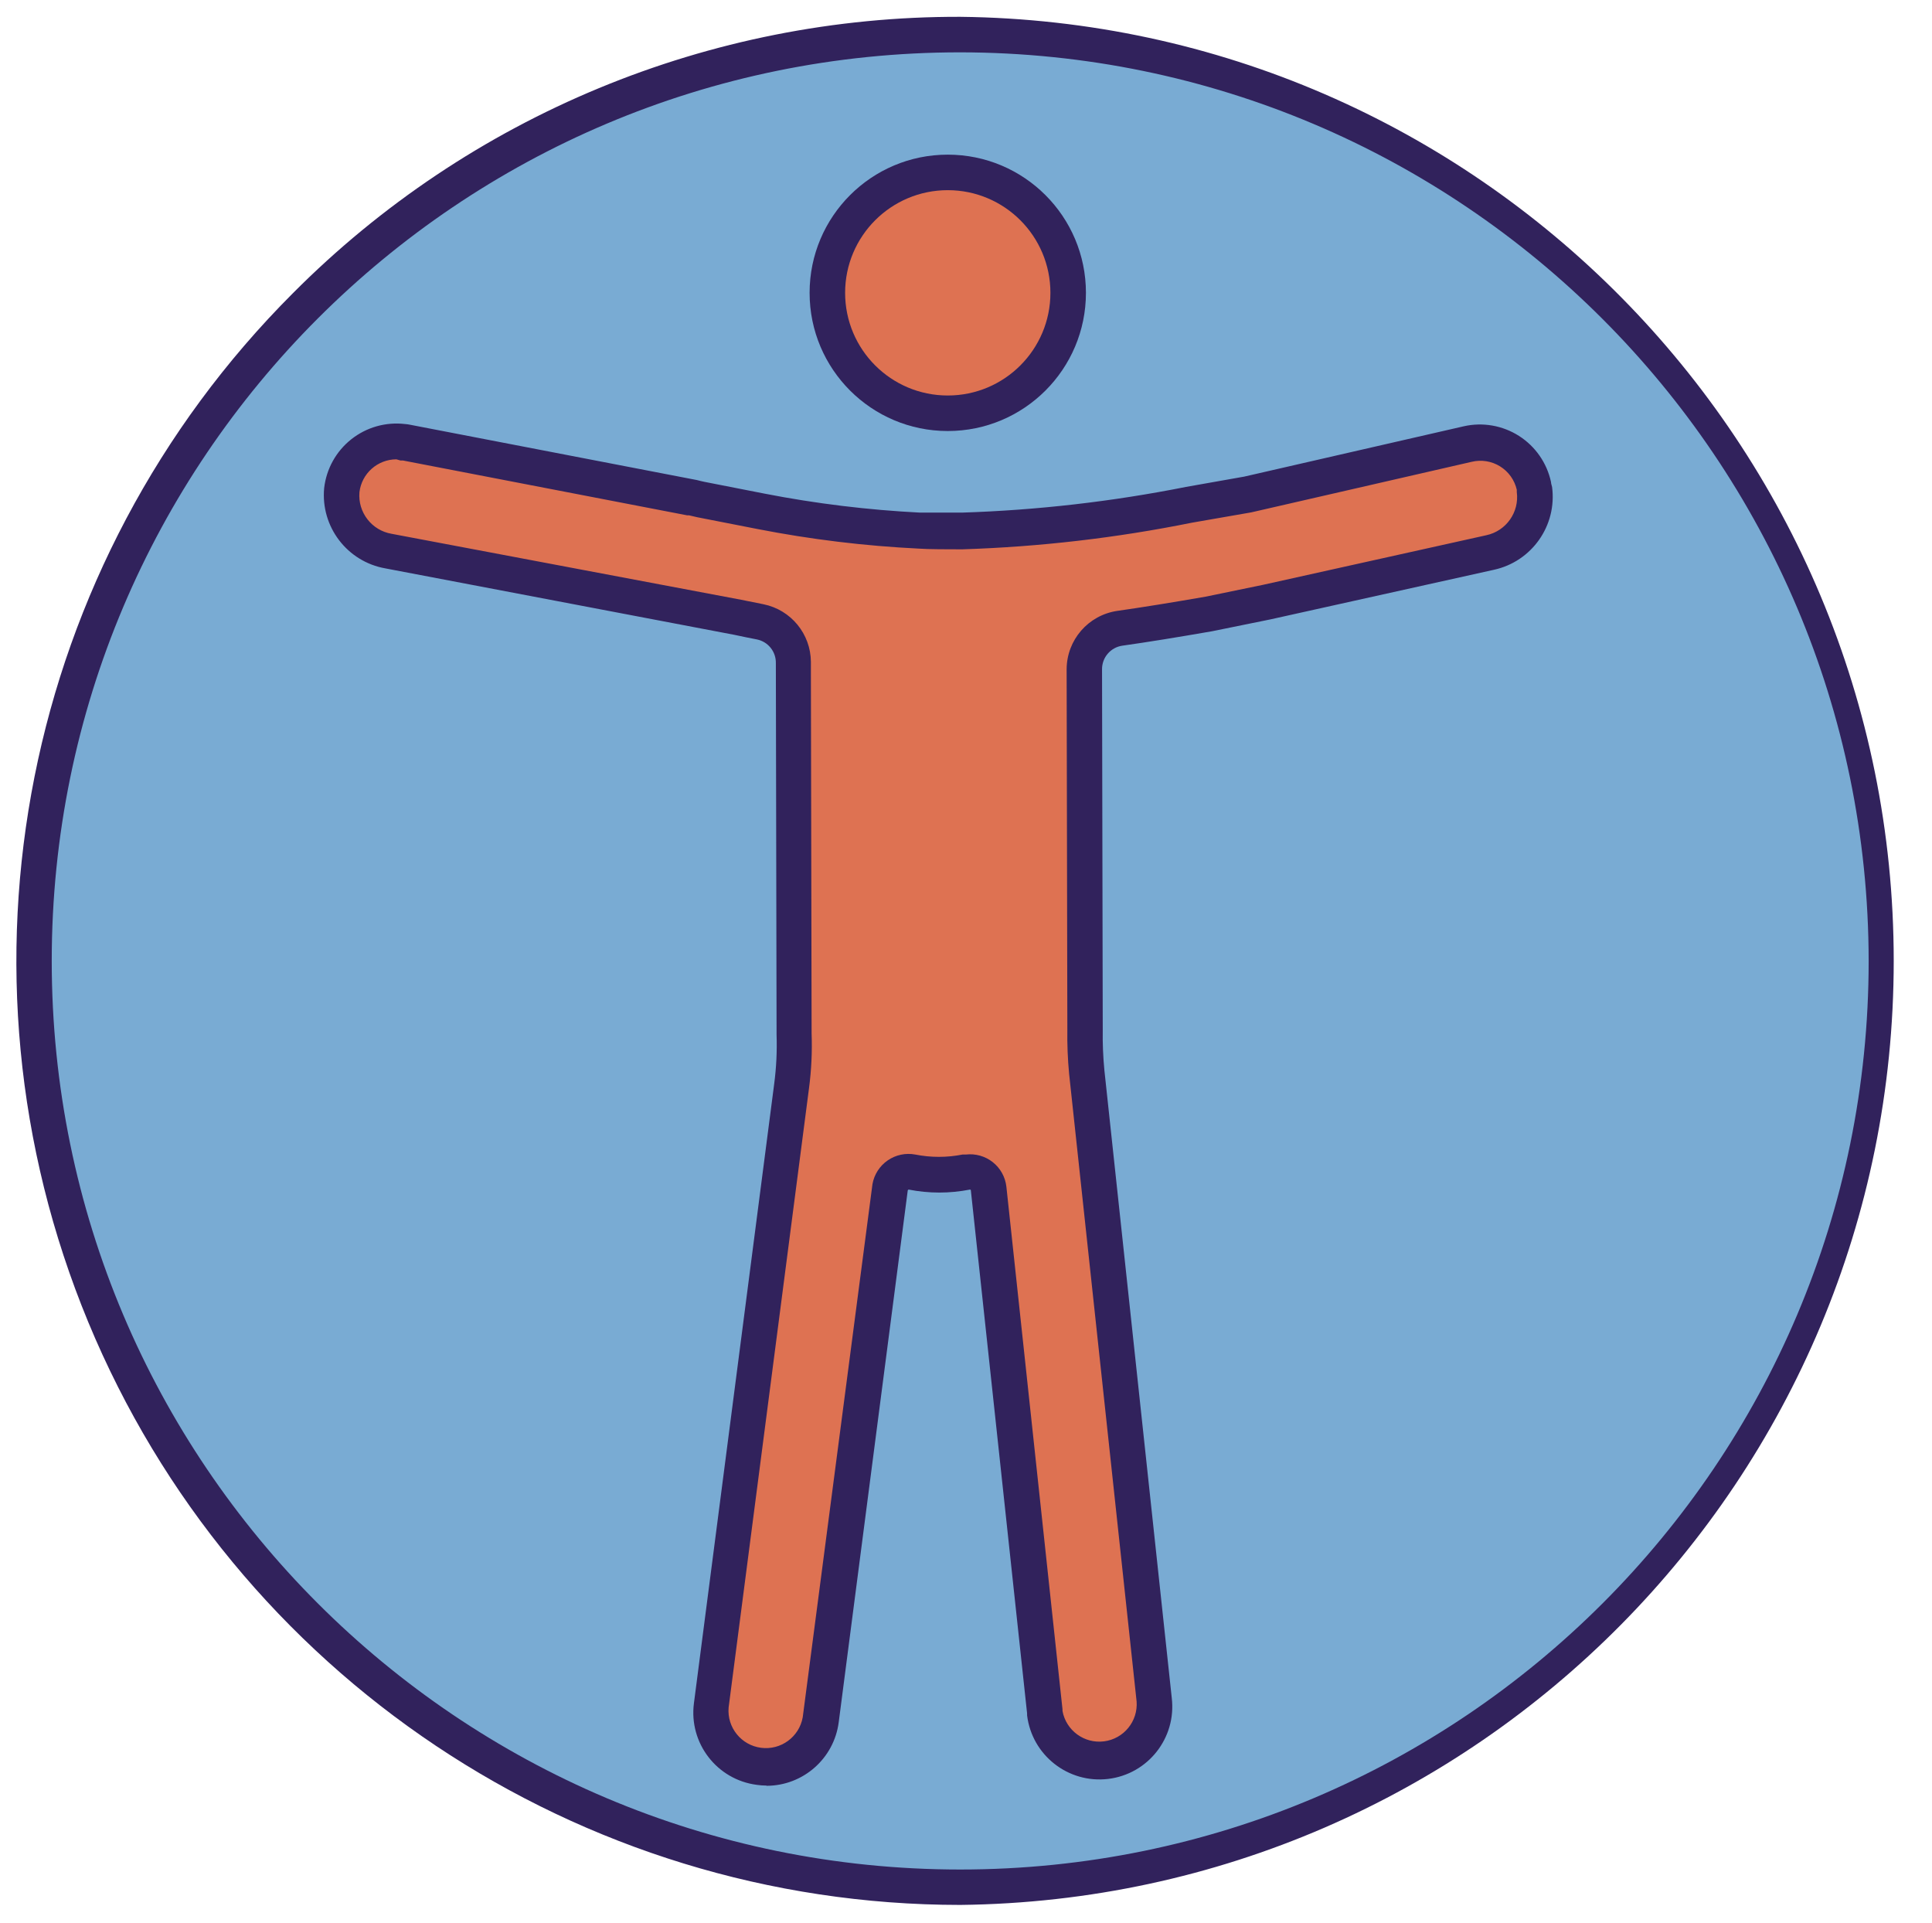
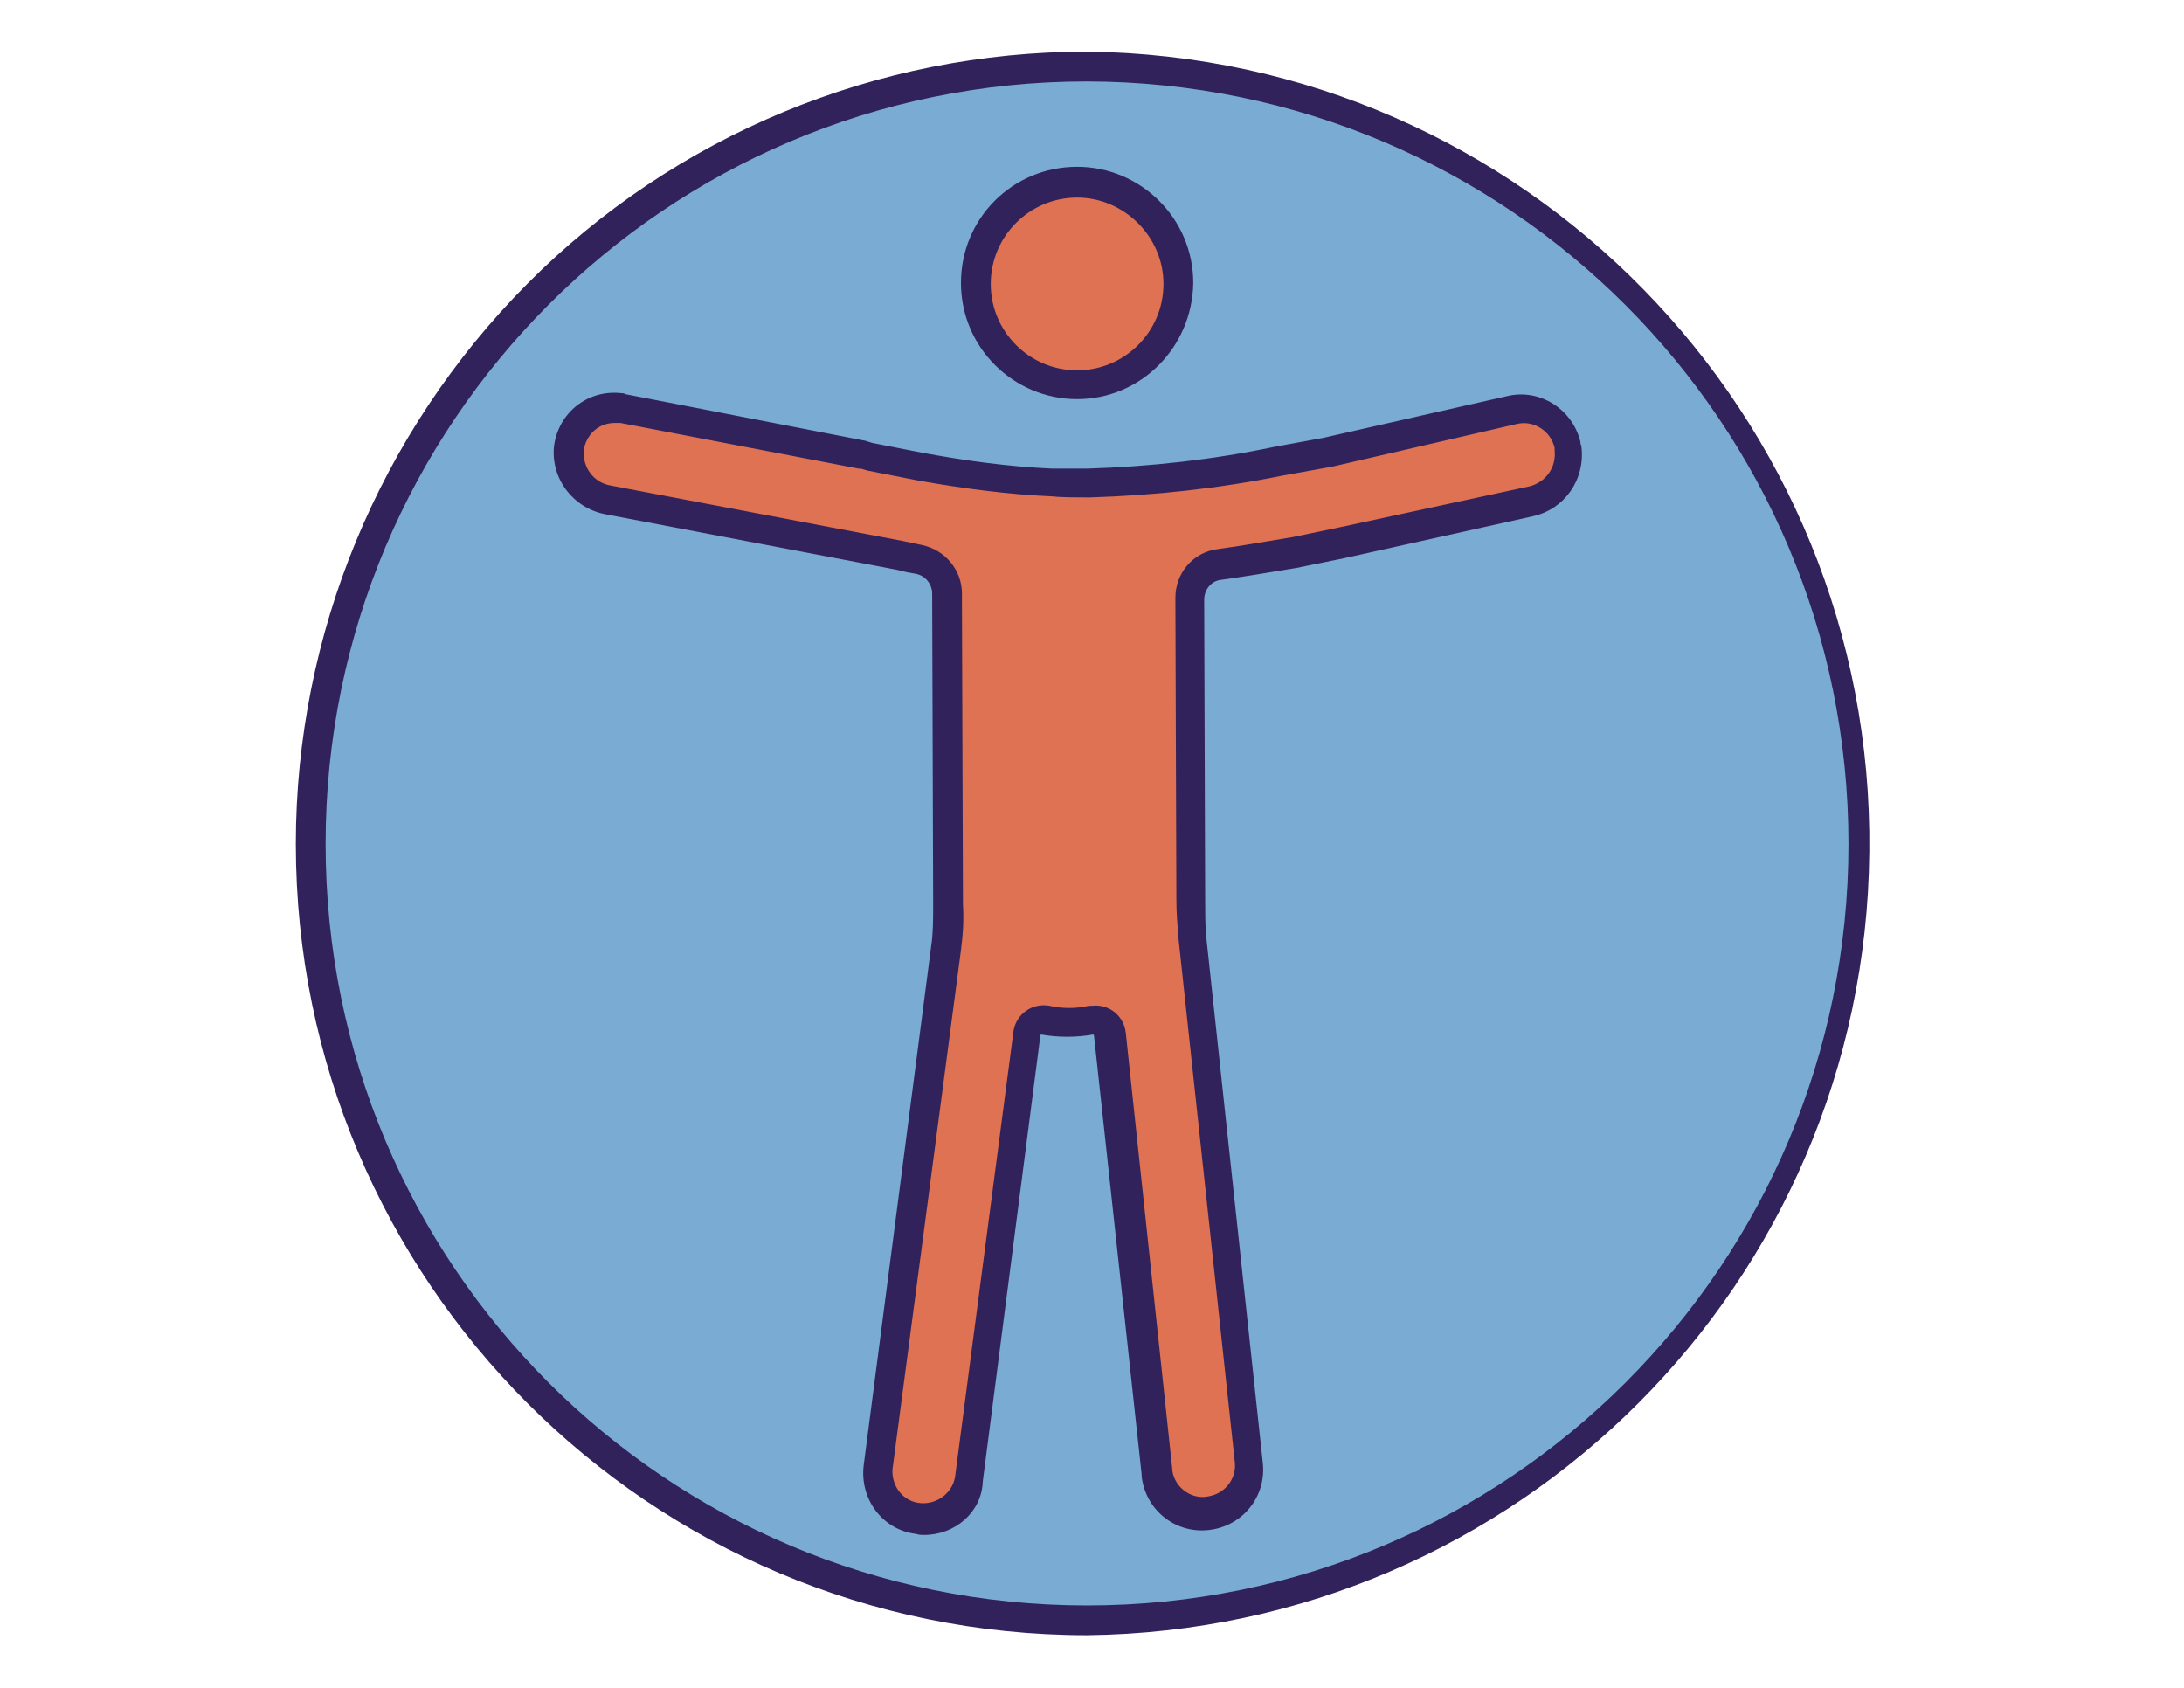
- <svg xmlns="http://www.w3.org/2000/svg" id="Layer_1" data-name="Layer 1" viewBox="0 0 163.18 162.35">
-   <defs>
-     <style>.cls-1{fill:#79abd3;}.cls-2{fill:#31225c;}.cls-3{fill:#de7252;}</style>
-   </defs>
-   <g id="Group_27" data-name="Group 27">
-     <g id="Path_276" data-name="Path 276">
-       <path class="cls-1" d="M81.11,2.92a78.23,78.23,0,1,0,78.22,78.23h0A78.31,78.31,0,0,0,81.11,2.92Z" />
-       <path class="cls-2" d="M81.11,160.87h0A79.73,79.73,0,0,1,24.73,24.77,79.2,79.2,0,0,1,81.11,1.42h0a79.73,79.73,0,0,1,0,159.45Zm0-156.45a76.73,76.73,0,1,0,76.72,76.73A76.81,76.81,0,0,0,81.11,4.42Z" />
+ <svg xmlns="http://www.w3.org/2000/svg" version="1.1" id="Layer_1" x="0px" y="0px" viewBox="0 0 220 170" style="enable-background:new 0 0 220 170;" xml:space="preserve">
+   <style type="text/css">
+ 	.st0{fill:#79ABD3;}
+ 	.st1{fill:#31225C;}
+ 	.st2{fill:#DE7252;}
+ </style>
+   <g id="Group_27">
+     <g id="Path_276">
+       <path class="st0" d="M109.5,6.7c-43.2,0-78.2,35-78.2,78.2s35,78.2,78.2,78.2s78.2-35,78.2-78.2l0,0l0,0    C187.7,41.8,152.7,6.8,109.5,6.7z" />
+       <path class="st1" d="M109.5,164.7L109.5,164.7c-44,0-79.7-35.7-79.7-79.7c0-21.1,8.4-41.4,23.3-56.4S88.3,5.2,109.5,5.2l0,0    c44,0.5,79.3,36.6,78.8,80.6C187.9,129.2,152.9,164.2,109.5,164.7z M109.5,8.2C67.1,8.2,32.8,42.6,32.8,85s34.3,76.7,76.7,76.7    s76.7-34.3,76.7-76.7l0,0C186.2,42.6,151.9,8.3,109.5,8.2z" />
    </g>
-     <g id="Path_277" data-name="Path 277">
-       <path class="cls-3" d="M80.05,14.56A10.17,10.17,0,1,1,69.87,24.73,10.17,10.17,0,0,1,80.05,14.56Z" />
-       <path class="cls-2" d="M80.05,36.4h0a11.67,11.67,0,1,1,0-23.34h0a11.67,11.67,0,0,1,0,23.34Zm0-20.34a8.67,8.67,0,1,0,0,17.34h0a8.67,8.67,0,0,0,0-17.34Z" />
+     <g id="Path_277">
+       <path class="st2" d="M108.5,18.4c5.6,0,10.2,4.6,10.2,10.2s-4.6,10.2-10.2,10.2s-10.2-4.6-10.2-10.2    C98.3,22.9,102.8,18.4,108.5,18.4L108.5,18.4z" />
+       <path class="st1" d="M108.5,40.2L108.5,40.2c-6.4,0-11.7-5.2-11.7-11.7s5.2-11.7,11.7-11.7l0,0l0,0c6.4,0,11.7,5.2,11.7,11.7    C120.1,35,114.9,40.2,108.5,40.2z M108.5,19.9c-4.8,0-8.7,3.9-8.7,8.7s3.9,8.7,8.7,8.7l0,0c4.8,0,8.7-3.9,8.7-8.7    S113.2,19.9,108.5,19.9z" />
    </g>
-     <g id="Path_278" data-name="Path 278">
-       <path class="cls-3" d="M125.85,46.67l-18.91,4.2-4.88,1c-3,.51-5.34.9-7.5,1.21a3.49,3.49,0,0,0-3,3.43l.06,30.42a30.87,30.87,0,0,0,.15,3.6l5.69,53a4.65,4.65,0,0,1-9.24,1.12h0a.5.5,0,0,0,0-.12l-4.74-44.14A1.57,1.57,0,0,0,81.74,99h-.13A11.87,11.87,0,0,1,77,99a1.59,1.59,0,0,0-1.85,1.26h0s0,.06,0,.09l-5.83,44.91A4.65,4.65,0,1,1,60.1,144l6.78-52.3a27.22,27.22,0,0,0,.21-4.42c0-.11,0-.24,0-.36L67,57V55.91a3.48,3.48,0,0,0-2.81-3.4l-1.89-.39L32.83,46.54a4.78,4.78,0,0,1-4-5.17A4.65,4.65,0,0,1,34,37.31l.31,0,24,4.63h0l.14,0,.72.16,2,.42,3,.62a95.24,95.24,0,0,0,13.35,1.63c.7,0,2.56,0,3.32,0h.29a116.9,116.9,0,0,0,19.21-2.2l4.89-.86L124,37.56A4.64,4.64,0,0,1,129.53,41c0,.11.05.21.07.32A4.78,4.78,0,0,1,125.85,46.67Z" />
-       <path class="cls-2" d="M64.72,150.79a5.49,5.49,0,0,1-.8-.06,6.15,6.15,0,0,1-5.31-6.89l6.78-52.31a25.21,25.21,0,0,0,.2-4.16V87l-.06-31a2,2,0,0,0-1.6-2c-.59-.11-1.2-.24-1.91-.39L32.55,48a6.29,6.29,0,0,1-5.17-6.79,6.15,6.15,0,0,1,6.83-5.4,3,3,0,0,1,.43.06l24.22,4.67c.2.06.42.1.63.15l5.1,1a93.27,93.27,0,0,0,13.12,1.6c.66,0,2.48,0,3.25,0h.29a116.18,116.18,0,0,0,18.92-2.17l4.92-.87,18.54-4.25A6.15,6.15,0,0,1,131,40.7c0,.14.06.28.09.42a6.31,6.31,0,0,1-4.92,7l-18.88,4.19-4.92,1c-3,.52-5.4.91-7.59,1.22a2,2,0,0,0-1.7,2l.06,30.41a30.61,30.61,0,0,0,.14,3.46l5.69,53a6.15,6.15,0,0,1-5.38,6.83,6.16,6.16,0,0,1-6.84-5.37l0-.16L82,100.53a.07.07,0,0,0-.08-.07h0a13.42,13.42,0,0,1-5.17,0,.09.09,0,0,0-.08.07l-5.83,44.91a6.16,6.16,0,0,1-6.09,5.37Zm-31.24-112a3.15,3.15,0,0,0-3.12,2.77,3.28,3.28,0,0,0,2.72,3.52L62.6,50.65l1.89.38a5,5,0,0,1,4,4.88V57l.06,30.29a27.59,27.59,0,0,1-.22,4.61l-6.79,52.3a3.16,3.16,0,0,0,6.26.82L73.69,100A3.09,3.09,0,0,1,77.3,97.5a10.31,10.31,0,0,0,4,0l.28,0A3.08,3.08,0,0,1,85,100.21l4.74,44.14a.59.59,0,0,1,0,.14,3.16,3.16,0,0,0,6.26-.8l-5.7-53a34.14,34.14,0,0,1-.15-3.77l-.06-30.4a5,5,0,0,1,4.27-4.93c2.16-.31,4.53-.69,7.46-1.2l4.85-1,18.87-4.19h0a3.29,3.29,0,0,0,2.57-3.65s0-.11,0-.19A3.15,3.15,0,0,0,124.3,39l-18.62,4.27-5,.87A116.93,116.93,0,0,1,81.3,46.39H81c-.77,0-2.67,0-3.4-.06A95.13,95.13,0,0,1,64,44.68l-5.11-1-.69-.16-.16,0-24-4.63-.21,0Z" />
+     <g id="Path_278">
+       <path class="st2" d="M154.3,50.5l-18.9,4.2l-4.9,1c-3,0.5-5.3,0.9-7.5,1.2c-1.7,0.2-3,1.7-3,3.4l0.1,30.4c0,1.2,0,2.4,0.2,3.6    l5.7,53c0.3,2.6-1.5,4.9-4.1,5.2s-4.9-1.5-5.2-4.1l0,0v-0.1l-4.7-44.1c-0.1-0.9-0.9-1.5-1.7-1.4l0,0H110c-1.5,0.3-3.1,0.3-4.6,0    c-0.9-0.2-1.7,0.4-1.8,1.3l0,0v0.1l-5.8,44.9c-0.3,2.5-2.7,4.3-5.2,4s-4.3-2.7-4-5.2l6.8-52.3c0.2-1.5,0.3-2.9,0.2-4.4    c0-0.1,0-0.2,0-0.4l-0.1-29.9v-1.1c0-1.7-1.2-3.1-2.8-3.4L90.8,56l-29.5-5.6c-2.5-0.4-4.2-2.7-4-5.2c0.3-2.5,2.6-4.4,5.2-4.1h0.3    l24,4.6l0,0h0.1l0.7,0.2l2,0.4l3,0.6c4.4,0.9,8.9,1.4,13.3,1.6c0.7,0,2.6,0,3.3,0h0.3c6.5-0.2,12.9-0.9,19.2-2.2l4.9-0.9l18.8-4.1    c2.5-0.6,4.9,1,5.5,3.4c0,0.1,0.1,0.2,0.1,0.3C158.4,47.6,156.7,50,154.3,50.5z" />
+       <path class="st1" d="M93.1,154.6c-0.3,0-0.5,0-0.8-0.1c-3.4-0.4-5.7-3.5-5.3-6.9l0,0l6.8-52.3C94,94,94,92.6,94,91.2v-0.4l-0.1-31    c0-1-0.7-1.8-1.6-2c-0.6-0.1-1.2-0.2-1.9-0.4L61,51.8c-3.2-0.6-5.5-3.5-5.2-6.8c0.4-3.4,3.4-5.8,6.8-5.4l0,0c0.1,0,0.3,0,0.4,0.1    l24.2,4.7c0.2,0.1,0.4,0.1,0.6,0.2l5.1,1c4.3,0.8,8.7,1.4,13.1,1.6c0.7,0,2.5,0,3.2,0h0.3c6.4-0.2,12.7-0.9,18.9-2.2l4.9-0.9    l18.5-4.2c3.3-0.8,6.6,1.3,7.4,4.6c0,0,0,0,0,0.1s0.1,0.3,0.1,0.4c0.4,3.3-1.7,6.3-4.9,7l-18.9,4.2l-4.9,1c-3,0.5-5.4,0.9-7.6,1.2    c-1,0.1-1.7,1-1.7,2l0.1,30.4c0,1.2,0,2.3,0.1,3.5l5.7,53c0.4,3.4-2,6.4-5.4,6.8c-3.4,0.4-6.4-2-6.8-5.4v-0.2l-4.8-44.2    c0,0,0-0.1-0.1-0.1l0,0l0,0c-1.7,0.3-3.5,0.3-5.2,0c0,0-0.1,0-0.1,0.1L99,149.2C98.9,152.3,96.2,154.6,93.1,154.6L93.1,154.6z     M61.9,42.6c-1.6,0-2.9,1.2-3.1,2.8c-0.1,1.7,1,3.2,2.7,3.5L91,54.5l1.9,0.4c2.3,0.5,4,2.5,4,4.9v1.1L97,91.1    c0.1,1.5,0,3.1-0.2,4.6L89.9,148c-0.1,1.7,1.1,3.3,2.9,3.4c1.6,0.1,3.1-1,3.4-2.6l5.9-45c0.3-1.7,1.9-2.8,3.6-2.5l0,0    c1.3,0.3,2.7,0.3,4,0h0.3c1.7-0.2,3.2,1,3.4,2.7l0,0l4.7,44.1v0.1c0.3,1.7,2,2.9,3.7,2.5c1.6-0.3,2.7-1.7,2.6-3.3l-5.7-53    c-0.1-1.3-0.2-2.5-0.2-3.8l-0.1-30.4c0-2.5,1.8-4.6,4.3-4.9c2.2-0.3,4.5-0.7,7.5-1.2l4.8-1l19-4.1l0,0c1.7-0.4,2.8-1.9,2.6-3.7    c0,0,0-0.1,0-0.2c-0.4-1.7-2.1-2.8-3.8-2.4l0,0L134.2,47l-5,0.9c-6.4,1.3-12.9,2-19.4,2.2h-0.3c-0.8,0-2.7,0-3.4-0.1    c-4.6-0.2-9.1-0.8-13.6-1.6l-5.1-1l-0.7-0.2h-0.2l-24-4.6h-0.2L61.9,42.6z" />
    </g>
  </g>
</svg>
